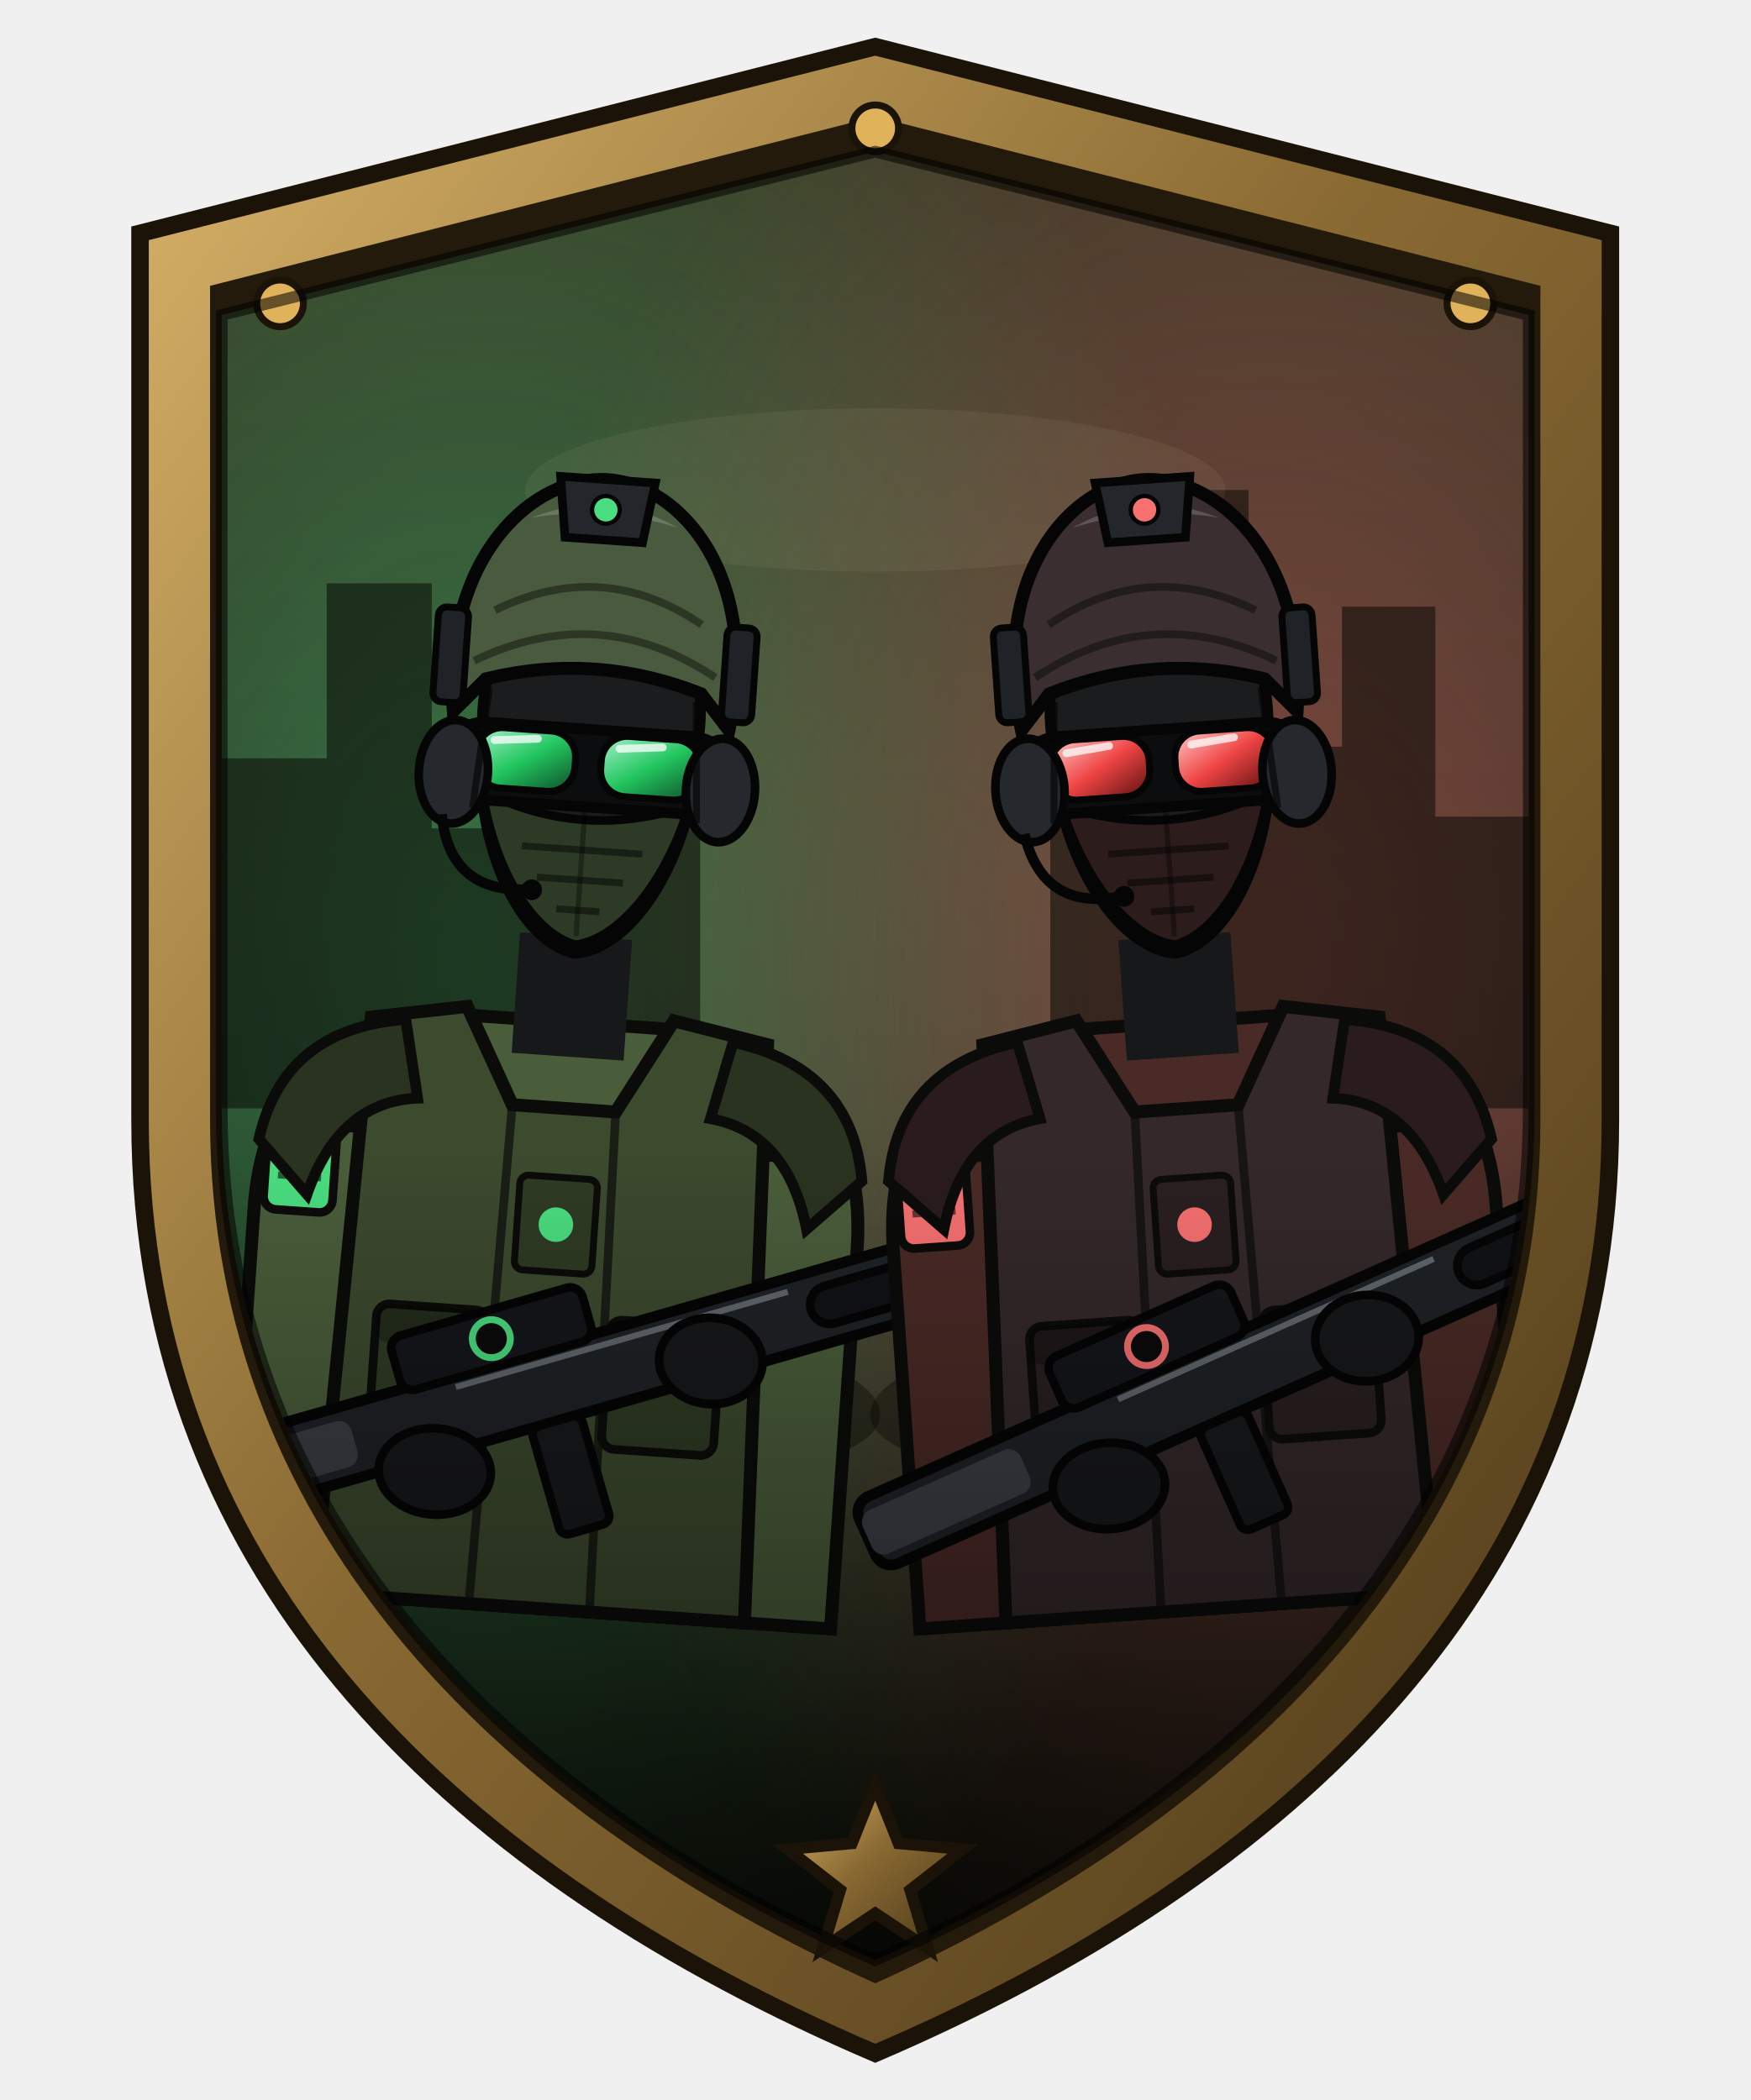
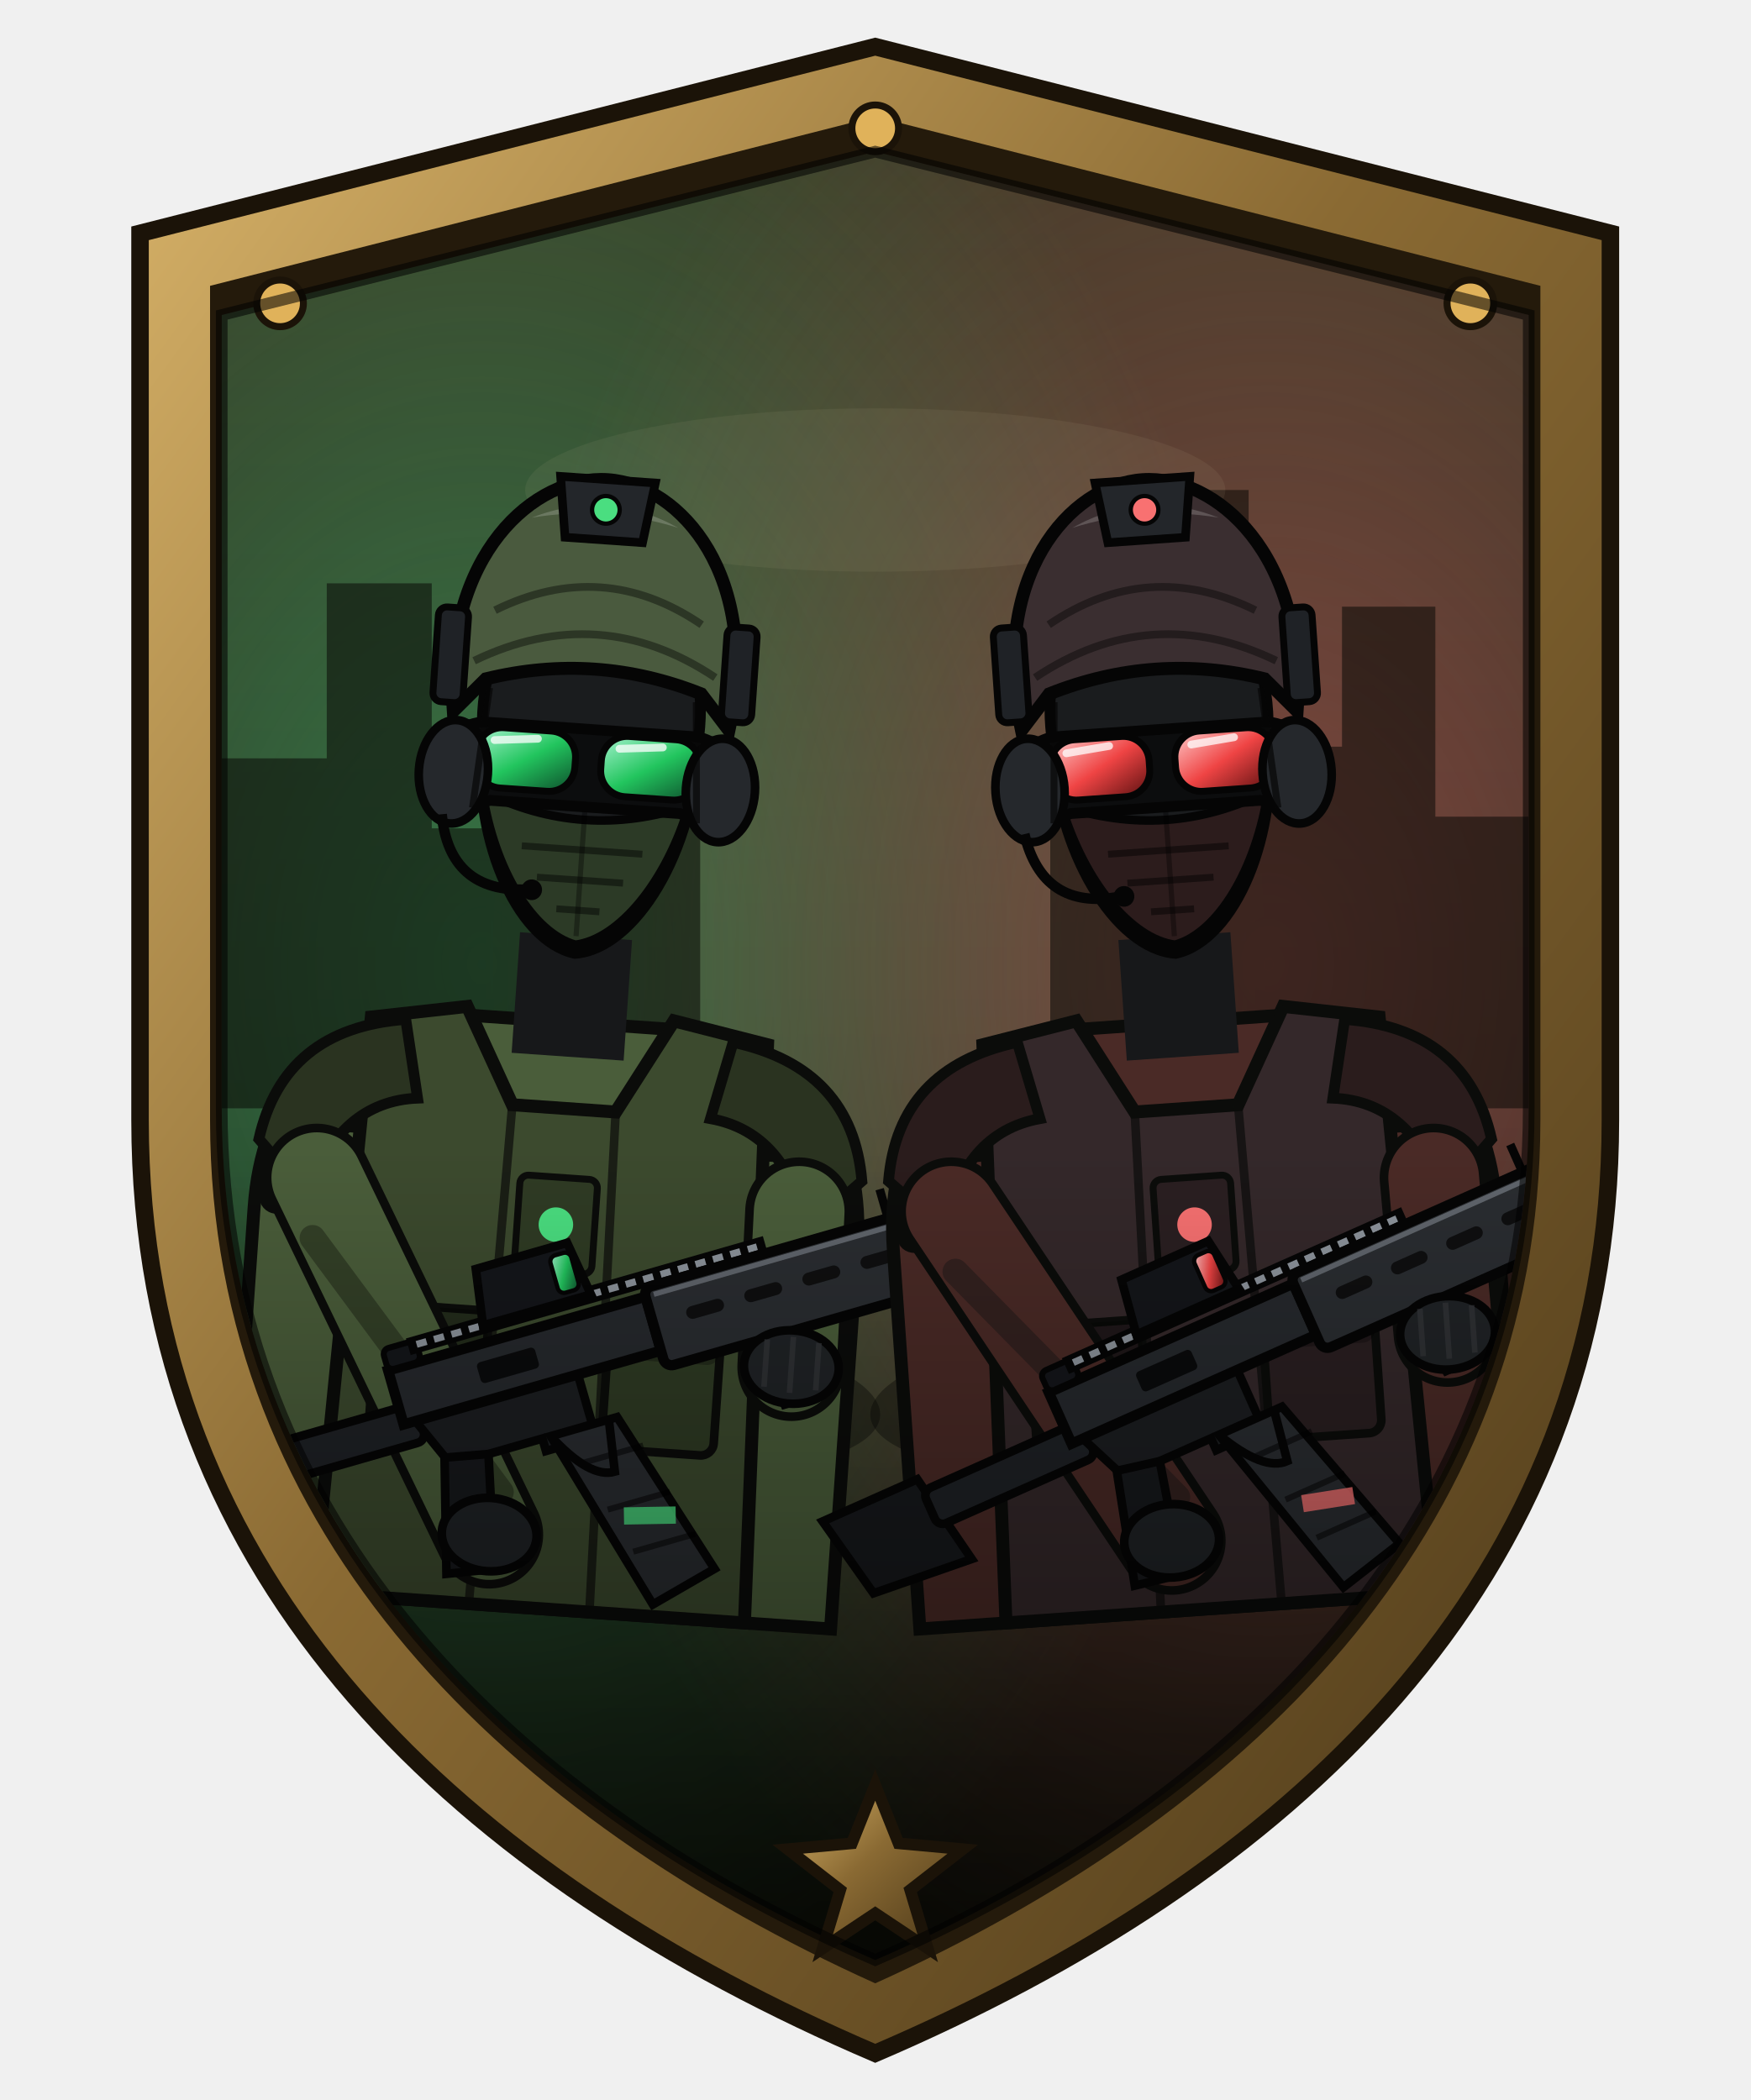
<svg xmlns="http://www.w3.org/2000/svg" viewBox="0 0 300 360" role="img" aria-label="The Ruins">
  <defs>
    <linearGradient id="bronze" x1="0" y1="0" x2="1" y2="1">
      <stop offset="0" stop-color="#d9b46a" />
      <stop offset=".45" stop-color="#8a6a33" />
      <stop offset="1" stop-color="#4a3718" />
    </linearGradient>
    <linearGradient id="sky" x1="0" y1="0" x2="0" y2="1">
      <stop offset="0" stop-color="#3b3a26" />
      <stop offset=".5" stop-color="#23251a" />
      <stop offset="1" stop-color="#101209" />
    </linearGradient>
    <radialGradient id="gglow" cx=".2" cy=".45" r=".6">
      <stop offset="0" stop-color="#4ade80" stop-opacity=".42" />
      <stop offset="1" stop-color="#4ade80" stop-opacity="0" />
    </radialGradient>
    <radialGradient id="rglow" cx=".8" cy=".45" r=".6">
      <stop offset="0" stop-color="#f87171" stop-opacity=".42" />
      <stop offset="1" stop-color="#f87171" stop-opacity="0" />
    </radialGradient>
    <linearGradient id="glens" x1="0" y1="0" x2="1" y2="1">
      <stop offset="0" stop-color="#a7f3d0" />
      <stop offset=".5" stop-color="#22c55e" />
      <stop offset="1" stop-color="#0d4a2a" />
    </linearGradient>
    <linearGradient id="rlens" x1="0" y1="0" x2="1" y2="1">
      <stop offset="0" stop-color="#fecaca" />
      <stop offset=".5" stop-color="#ef4444" />
      <stop offset="1" stop-color="#5a1010" />
    </linearGradient>
    <linearGradient id="shade" x1="0" y1="0" x2="0" y2="1">
      <stop offset=".55" stop-color="#000" stop-opacity="0" />
      <stop offset="1" stop-color="#000" stop-opacity=".6" />
    </linearGradient>
    <clipPath id="inside">
      <path d="M150 26 L262 54 L262 190 C262 262 210 310 150 336 C90 310 38 262 38 190 L38 54Z" />
    </clipPath>
    <g id="g">
      <ellipse cx="0" cy="150" rx="78" ry="20" fill="#000" opacity=".35" />
      <path d="M-70 200 L-70 112 Q-70 74 -34 64 L34 64 Q70 74 70 112 L70 200Z" fill="#4a5d3a" stroke="#0b0c0a" stroke-width="3" />
      <path d="M-46 66 L-24 62 L-12 84 L12 84 L24 62 L46 66 L50 200 L-50 200Z" fill="#3c4a2e" stroke="#0b0c0a" stroke-width="3" />
      <path d="M-24 62 L-12 84 L-14 200 M24 62 L12 84 L14 200" stroke="#0b0c0a" stroke-width="2" fill="none" opacity=".7" />
      <rect x="-40" y="132" width="26" height="30" rx="3" fill="#2f3b24" stroke="#0b0c0a" stroke-width="2" />
      <rect x="14" y="132" width="26" height="30" rx="3" fill="#2f3b24" stroke="#0b0c0a" stroke-width="2" />
      <rect x="-40" y="132" width="26" height="9" rx="3" fill="#000" opacity=".25" />
      <rect x="14" y="132" width="26" height="9" rx="3" fill="#000" opacity=".25" />
      <rect x="-9" y="100" width="18" height="22" rx="2" fill="#2f3b24" stroke="#0b0c0a" stroke-width="1.6" />
      <circle cx="0" cy="111" r="4" fill="#4ade80" />
      <path d="M-46 92 H-52 M46 92 H52" stroke="#0b0c0a" stroke-width="2" />
      <rect x="-68" y="92" width="16" height="20" rx="3" fill="#4ade80" stroke="#0b0c0a" stroke-width="2" />
      <path d="M-65 98 H-55 M-65 104 H-55" stroke="#0b0c0a" stroke-width="1.6" opacity=".6" />
      <path d="M-70 96 Q-66 70 -38 66 L-34 84 Q-52 86 -58 108Z M70 96 Q66 70 38 66 L34 84 Q52 86 58 108Z" fill="#2a3320" stroke="#0b0c0a" stroke-width="2.5" />
      <rect x="-13" y="44" width="26" height="28" fill="#17181a" />
+       <path d="M-56 104 L-10.4 183.7" stroke="#0b0c0a" stroke-width="25" stroke-linecap="round" />
+       <path d="M-56 104 L-10.4 183.7" stroke="#4a5d3a" stroke-width="21" stroke-linecap="round" />
+       <path d="M56 104 L56.7 140.1" stroke="#0b0c0a" stroke-width="25" stroke-linecap="round" />
+       <path d="M56 104 L56.7 140.1" stroke="#4a5d3a" stroke-width="21" stroke-linecap="round" />
+       <path d="M-56 118 L-8.4 173.7" stroke="#2a3320" stroke-width="6" stroke-linecap="round" opacity=".7" />
      <g transform="rotate(-20 0 148)">
-         <rect x="-86" y="140" width="176" height="17" rx="4" fill="#1f2226" stroke="#050505" stroke-width="2.5" />
-         <rect x="-86" y="143" width="40" height="11" rx="3" fill="#3a3f45" />
-         <rect x="-32" y="128" width="46" height="13" rx="3" fill="#14161a" stroke="#050505" stroke-width="2" />
-         <circle cx="-9" cy="134.5" r="4.4" fill="#0a0b0c" stroke="#4ade80" stroke-width="1.6" />
-         <rect x="-6" y="157" width="12" height="26" rx="2" fill="#17191c" stroke="#050505" stroke-width="2" />
-         <rect x="64" y="144" width="52" height="9" rx="4.5" fill="#101215" stroke="#050505" stroke-width="2" />
-         <path d="M-20 143 H60" stroke="#8d949c" stroke-width="1.4" opacity=".6" />
+         <path d="M-94 141 L-70 141 L-66 163 L-90 161Z" fill="#17191c" stroke="#050505" stroke-width="2" />
+         <rect x="-70" y="144" width="40" height="9" rx="2" fill="#1f2226" stroke="#050505" stroke-width="2" />
+         <path d="M-32 146 L8 146 L8 163 L-4 163 L-4 160 L-26 160Z" fill="#1c1e21" stroke="#050505" stroke-width="2" />
+         <path d="M-27 158 L-17 160 L-23 186 L-34 184Z" fill="#17191c" stroke="#050505" stroke-width="2" />
+         <path d="M-2 160 L14 160 L26 200 L10 204Z" fill="#2a2d31" stroke="#050505" stroke-width="2" />
+         <path d="M3 168 L18 168 M6 180 L21 180 M9 191 L24 191" stroke="#000" stroke-width="1.4" opacity=".5" />
+         <rect x="9" y="182" width="12" height="4" fill="#4ade80" opacity=".85" transform="rotate(15 15 184)" />
+         <path d="M-2 160 Q4 172 10 172 L12 160" fill="none" stroke="#050505" stroke-width="2" />
+         <path d="M-34 135 L28 135 L28 148 L-34 148Z" fill="#26292d" stroke="#050505" stroke-width="2.4" />
+         <rect x="-34" y="130" width="8" height="5" rx="1.5" fill="#14161a" stroke="#050505" stroke-width="1.4" />
+         <rect x="-14" y="139" width="14" height="5" rx="1" fill="#0a0b0c" />
+         <path d="M-28 131 H58" stroke="#050505" stroke-width="4" />
+         <path d="M-26 131 H56" stroke="#8d949c" stroke-width="1.6" stroke-dasharray="2.4 1.8" />
+         <path d="M-8 118 L14 118 L16 131 L-10 131Z" fill="#14161a" stroke="#050505" stroke-width="2" />
+         <rect x="9" y="120" width="5" height="9" rx="1.5" fill="url(#glens)" stroke="#050505" stroke-width="1" />
+         <rect x="28" y="133" width="66" height="19" rx="2" fill="#2a2d31" stroke="#050505" stroke-width="2.4" />
+         <g fill="#050505" opacity=".75">
+           <rect x="36" y="140" width="9" height="3" rx="1.5" />
+           <rect x="50" y="140" width="9" height="3" rx="1.5" />
+           <rect x="64" y="140" width="9" height="3" rx="1.5" />
+           <rect x="78" y="140" width="9" height="3" rx="1.5" />
+         </g>
+         <path d="M30 135 H92" stroke="#8d949c" stroke-width="1.2" opacity=".55" />
+         <path d="M50 152 L58 152 L56 168 L52 168Z" fill="#17191c" stroke="#050505" stroke-width="1.8" />
+         <rect x="94" y="140" width="11" height="6" fill="#1a1c1f" stroke="#050505" stroke-width="1.6" />
+         <rect x="104" y="136" width="36" height="14" rx="4" fill="#15171a" stroke="#050505" stroke-width="2.4" />
+         <path d="M110 138 H136" stroke="#8d949c" stroke-width="1.2" opacity=".5" />
+         <path d="M86 126 L88 126 L88 133 L86 133Z" fill="#050505" />
      </g>
-       <ellipse cx="-24" cy="170" rx="13" ry="10" fill="#17181a" stroke="#050505" stroke-width="2" />
-       <ellipse cx="38" cy="140" rx="12" ry="10" fill="#17181a" stroke="#050505" stroke-width="2" />
+       <ellipse cx="-10.4" cy="183.7" rx="11" ry="8.5" fill="#202326" stroke="#050505" stroke-width="2" />
+       <ellipse cx="56.7" cy="140.1" rx="11" ry="8.5" fill="#202326" stroke="#050505" stroke-width="2" />
+       <path d="M50.7 134.1 L50.7 145.1 M56.7 133.1 L56.7 146.1 M62.7 134.1 L62.7 145.1" stroke="#34373b" stroke-width="1.3" opacity=".7" />
      <path d="M-25 -2 C-27 -26 -14 -40 0 -40 C14 -40 27 -26 25 -2 C26 22 14 46 0 48 C-14 46 -26 22 -25 -2Z" fill="#1a1c1e" stroke="#050505" stroke-width="2.5" />
      <path d="M-24 12 C-20 30 -10 44 0 46 C10 44 20 30 24 12 Q0 22 -24 12Z" fill="#2c3a26" stroke="#050505" stroke-width="2" />
      <path d="M-14 24 H14 M-10 31 H10 M-5 38 H5" stroke="#000" stroke-width="1.6" opacity=".45" />
      <path d="M0 14 V44" stroke="#000" stroke-width="1.2" opacity=".35" />
      <path d="M-36 4 Q-30 -4 -24 -4 H24 Q30 -4 36 4 L33 12 Q28 16 22 14 L-22 14 Q-28 16 -33 12Z" fill="#0c0d0e" stroke="#050505" stroke-width="2.5" />
      <rect x="-26" y="-3" width="23" height="14" rx="6" fill="url(#glens)" stroke="#050505" stroke-width="1.6" />
      <rect x="3" y="-3" width="23" height="14" rx="6" fill="url(#glens)" stroke="#050505" stroke-width="1.6" />
      <path d="M-22 0 L-12 -1 M7 0 L17 -1" stroke="#fff" stroke-width="1.8" stroke-linecap="round" opacity=".75" />
      <path d="M-32 -6 C-37 -42 -17 -62 0 -62 C17 -62 37 -42 32 -6 L25 -14 Q0 -22 -25 -14Z" fill="#4a5a3e" stroke="#050505" stroke-width="3" />
      <path d="M-24 -30 Q0 -44 24 -30 M-28 -18 Q0 -34 28 -18" stroke="#000" stroke-width="1.8" fill="none" opacity=".4" />
      <path d="M-17 -52 Q0 -60 17 -52 Q0 -56 -17 -52Z" fill="#fff" opacity=".18" />
      <path d="M-11 -62 L11 -62 L9 -48 L-9 -48Z" fill="#23262a" stroke="#050505" stroke-width="2" />
      <circle cx="0" cy="-55" r="3.2" fill="#4ade80" stroke="#050505" stroke-width="1" />
      <rect x="-37" y="-30" width="7" height="22" rx="2" fill="#1f2226" stroke="#050505" stroke-width="1.6" />
      <rect x="30" y="-30" width="7" height="22" rx="2" fill="#1f2226" stroke="#050505" stroke-width="1.6" />
      <ellipse cx="-31" cy="8" rx="8" ry="12" fill="#25282c" stroke="#050505" stroke-width="2" />
      <ellipse cx="31" cy="8" rx="8" ry="12" fill="#25282c" stroke="#050505" stroke-width="2" />
      <path d="M-33 18 Q-30 36 -12 34" stroke="#050505" stroke-width="2.4" fill="none" />
      <circle cx="-11" cy="34" r="2.4" fill="#050505" />
      <path d="M-24 -12 L-26 16 M24 -12 L26 16" stroke="#050505" stroke-width="1.6" opacity=".7" />
    </g>
    <g id="r">
      <ellipse cx="0" cy="150" rx="78" ry="20" fill="#000" opacity=".35" />
      <path d="M-70 200 L-70 112 Q-70 74 -34 64 L34 64 Q70 74 70 112 L70 200Z" fill="#4a2a26" stroke="#0b0c0a" stroke-width="3" />
      <path d="M-46 66 L-24 62 L-12 84 L12 84 L24 62 L46 66 L50 200 L-50 200Z" fill="#34282a" stroke="#0b0c0a" stroke-width="3" />
      <path d="M-24 62 L-12 84 L-14 200 M24 62 L12 84 L14 200" stroke="#0b0c0a" stroke-width="2" fill="none" opacity=".7" />
      <rect x="-40" y="132" width="26" height="30" rx="3" fill="#2a1f21" stroke="#0b0c0a" stroke-width="2" />
      <rect x="14" y="132" width="26" height="30" rx="3" fill="#2a1f21" stroke="#0b0c0a" stroke-width="2" />
      <rect x="-40" y="132" width="26" height="9" rx="3" fill="#000" opacity=".25" />
      <rect x="14" y="132" width="26" height="9" rx="3" fill="#000" opacity=".25" />
      <rect x="-9" y="100" width="18" height="22" rx="2" fill="#2a1f21" stroke="#0b0c0a" stroke-width="1.6" />
      <circle cx="0" cy="111" r="4" fill="#f87171" />
      <path d="M-46 92 H-52 M46 92 H52" stroke="#0b0c0a" stroke-width="2" />
      <rect x="-68" y="92" width="16" height="20" rx="3" fill="#f87171" stroke="#0b0c0a" stroke-width="2" />
      <path d="M-65 98 H-55 M-65 104 H-55" stroke="#0b0c0a" stroke-width="1.6" opacity=".6" />
      <path d="M-70 96 Q-66 70 -38 66 L-34 84 Q-52 86 -58 108Z M70 96 Q66 70 38 66 L34 84 Q52 86 58 108Z" fill="#2a1c1c" stroke="#0b0c0a" stroke-width="2.5" />
      <rect x="-13" y="44" width="26" height="28" fill="#17181a" />
+       <path d="M-56 104 L-10.4 183.7" stroke="#0b0c0a" stroke-width="25" stroke-linecap="round" />
+       <path d="M-56 104 L-10.4 183.7" stroke="#4a2a26" stroke-width="21" stroke-linecap="round" />
+       <path d="M56 104 L56.7 140.1" stroke="#0b0c0a" stroke-width="25" stroke-linecap="round" />
+       <path d="M56 104 L56.7 140.1" stroke="#4a2a26" stroke-width="21" stroke-linecap="round" />
+       <path d="M-56 118 L-8.4 173.7" stroke="#2a1c1c" stroke-width="6" stroke-linecap="round" opacity=".7" />
      <g transform="rotate(-20 0 148)">
-         <rect x="-86" y="140" width="176" height="17" rx="4" fill="#1f2226" stroke="#050505" stroke-width="2.5" />
-         <rect x="-86" y="143" width="40" height="11" rx="3" fill="#3a3f45" />
-         <rect x="-32" y="128" width="46" height="13" rx="3" fill="#14161a" stroke="#050505" stroke-width="2" />
-         <circle cx="-9" cy="134.5" r="4.4" fill="#0a0b0c" stroke="#f87171" stroke-width="1.6" />
-         <rect x="-6" y="157" width="12" height="26" rx="2" fill="#17191c" stroke="#050505" stroke-width="2" />
-         <rect x="64" y="144" width="52" height="9" rx="4.5" fill="#101215" stroke="#050505" stroke-width="2" />
-         <path d="M-20 143 H60" stroke="#8d949c" stroke-width="1.4" opacity=".6" />
+         <path d="M-94 141 L-70 141 L-66 163 L-90 161Z" fill="#17191c" stroke="#050505" stroke-width="2" />
+         <rect x="-70" y="144" width="40" height="9" rx="2" fill="#1f2226" stroke="#050505" stroke-width="2" />
+         <path d="M-32 146 L8 146 L8 163 L-4 163 L-4 160 L-26 160Z" fill="#1c1e21" stroke="#050505" stroke-width="2" />
+         <path d="M-27 158 L-17 160 L-23 186 L-34 184Z" fill="#17191c" stroke="#050505" stroke-width="2" />
+         <path d="M-2 160 L14 160 L26 200 L10 204Z" fill="#2a2d31" stroke="#050505" stroke-width="2" />
+         <path d="M3 168 L18 168 M6 180 L21 180 M9 191 L24 191" stroke="#000" stroke-width="1.4" opacity=".5" />
+         <rect x="9" y="182" width="12" height="4" fill="#f87171" opacity=".85" transform="rotate(15 15 184)" />
+         <path d="M-2 160 Q4 172 10 172 L12 160" fill="none" stroke="#050505" stroke-width="2" />
+         <path d="M-34 135 L28 135 L28 148 L-34 148Z" fill="#26292d" stroke="#050505" stroke-width="2.4" />
+         <rect x="-34" y="130" width="8" height="5" rx="1.5" fill="#14161a" stroke="#050505" stroke-width="1.4" />
+         <rect x="-14" y="139" width="14" height="5" rx="1" fill="#0a0b0c" />
+         <path d="M-28 131 H58" stroke="#050505" stroke-width="4" />
+         <path d="M-26 131 H56" stroke="#8d949c" stroke-width="1.6" stroke-dasharray="2.4 1.8" />
+         <path d="M-8 118 L14 118 L16 131 L-10 131Z" fill="#14161a" stroke="#050505" stroke-width="2" />
+         <rect x="9" y="120" width="5" height="9" rx="1.5" fill="url(#rlens)" stroke="#050505" stroke-width="1" />
+         <rect x="28" y="133" width="66" height="19" rx="2" fill="#2a2d31" stroke="#050505" stroke-width="2.4" />
+         <g fill="#050505" opacity=".75">
+           <rect x="36" y="140" width="9" height="3" rx="1.5" />
+           <rect x="50" y="140" width="9" height="3" rx="1.5" />
+           <rect x="64" y="140" width="9" height="3" rx="1.5" />
+           <rect x="78" y="140" width="9" height="3" rx="1.5" />
+         </g>
+         <path d="M30 135 H92" stroke="#8d949c" stroke-width="1.2" opacity=".55" />
+         <path d="M50 152 L58 152 L56 168 L52 168Z" fill="#17191c" stroke="#050505" stroke-width="1.8" />
+         <rect x="94" y="140" width="11" height="6" fill="#1a1c1f" stroke="#050505" stroke-width="1.6" />
+         <rect x="104" y="136" width="36" height="14" rx="4" fill="#15171a" stroke="#050505" stroke-width="2.4" />
+         <path d="M110 138 H136" stroke="#8d949c" stroke-width="1.2" opacity=".5" />
+         <path d="M86 126 L88 126 L88 133 L86 133Z" fill="#050505" />
      </g>
-       <ellipse cx="-24" cy="170" rx="13" ry="10" fill="#17181a" stroke="#050505" stroke-width="2" />
-       <ellipse cx="38" cy="140" rx="12" ry="10" fill="#17181a" stroke="#050505" stroke-width="2" />
+       <ellipse cx="-10.4" cy="183.7" rx="11" ry="8.5" fill="#202326" stroke="#050505" stroke-width="2" />
+       <ellipse cx="56.7" cy="140.1" rx="11" ry="8.5" fill="#202326" stroke="#050505" stroke-width="2" />
+       <path d="M50.7 134.1 L50.7 145.1 M56.7 133.1 L56.7 146.1 M62.7 134.1 L62.7 145.1" stroke="#34373b" stroke-width="1.3" opacity=".7" />
      <path d="M-25 -2 C-27 -26 -14 -40 0 -40 C14 -40 27 -26 25 -2 C26 22 14 46 0 48 C-14 46 -26 22 -25 -2Z" fill="#1a1c1e" stroke="#050505" stroke-width="2.5" />
      <path d="M-24 12 C-20 30 -10 44 0 46 C10 44 20 30 24 12 Q0 22 -24 12Z" fill="#2c1c1c" stroke="#050505" stroke-width="2" />
      <path d="M-14 24 H14 M-10 31 H10 M-5 38 H5" stroke="#000" stroke-width="1.6" opacity=".45" />
      <path d="M0 14 V44" stroke="#000" stroke-width="1.2" opacity=".35" />
      <path d="M-36 4 Q-30 -4 -24 -4 H24 Q30 -4 36 4 L33 12 Q28 16 22 14 L-22 14 Q-28 16 -33 12Z" fill="#0c0d0e" stroke="#050505" stroke-width="2.5" />
      <rect x="-26" y="-3" width="23" height="14" rx="6" fill="url(#rlens)" stroke="#050505" stroke-width="1.6" />
      <rect x="3" y="-3" width="23" height="14" rx="6" fill="url(#rlens)" stroke="#050505" stroke-width="1.6" />
      <path d="M-22 0 L-12 -1 M7 0 L17 -1" stroke="#fff" stroke-width="1.8" stroke-linecap="round" opacity=".75" />
      <path d="M-32 -6 C-37 -42 -17 -62 0 -62 C17 -62 37 -42 32 -6 L25 -14 Q0 -22 -25 -14Z" fill="#3a2e30" stroke="#050505" stroke-width="3" />
      <path d="M-24 -30 Q0 -44 24 -30 M-28 -18 Q0 -34 28 -18" stroke="#000" stroke-width="1.8" fill="none" opacity=".4" />
      <path d="M-17 -52 Q0 -60 17 -52 Q0 -56 -17 -52Z" fill="#fff" opacity=".18" />
      <path d="M-11 -62 L11 -62 L9 -48 L-9 -48Z" fill="#23262a" stroke="#050505" stroke-width="2" />
      <circle cx="0" cy="-55" r="3.2" fill="#f87171" stroke="#050505" stroke-width="1" />
      <rect x="-37" y="-30" width="7" height="22" rx="2" fill="#1f2226" stroke="#050505" stroke-width="1.6" />
      <rect x="30" y="-30" width="7" height="22" rx="2" fill="#1f2226" stroke="#050505" stroke-width="1.6" />
      <ellipse cx="-31" cy="8" rx="8" ry="12" fill="#25282c" stroke="#050505" stroke-width="2" />
      <ellipse cx="31" cy="8" rx="8" ry="12" fill="#25282c" stroke="#050505" stroke-width="2" />
      <path d="M-33 18 Q-30 36 -12 34" stroke="#050505" stroke-width="2.4" fill="none" />
      <circle cx="-11" cy="34" r="2.4" fill="#050505" />
      <path d="M-24 -12 L-26 16 M24 -12 L26 16" stroke="#050505" stroke-width="1.6" opacity=".7" />
    </g>
  </defs>
  <path d="M150 8 L276 40 L276 192 C276 272 220 322 150 352 C80 322 24 272 24 192 L24 40Z" fill="url(#bronze)" stroke="#1b1308" stroke-width="3" />
  <path d="M150 20 L264 49 L264 192 C264 264 212 312 150 340 C88 312 36 264 36 192 L36 49Z" fill="#241a0b" />
  <path d="M150 26 L262 54 L262 190 C262 262 210 310 150 336 C90 310 38 262 38 190 L38 54Z" fill="url(#sky)" />
  <g clip-path="url(#inside)">
    <rect x="38" y="26" width="224" height="310" fill="url(#gglow)" />
    <rect x="38" y="26" width="224" height="310" fill="url(#rglow)" />
    <path d="M38 190 L38 130 L56 130 L56 100 L74 100 L74 142 L90 142 L90 92 L108 92 L108 120 L120 120 L120 190Z M180 190 L180 118 L196 118 L196 84 L214 84 L214 128 L230 128 L230 104 L246 104 L246 140 L262 140 L262 190Z" fill="#090a06" opacity=".55" />
    <ellipse cx="150" cy="84" rx="60" ry="14" fill="#cbbd96" opacity=".08" />
    <g transform="translate(101 128) rotate(4) scale(.74)">
      <use href="#g" />
    </g>
    <g transform="translate(199 128) rotate(-4) scale(.74)">
      <use href="#r" />
    </g>
    <rect x="38" y="26" width="224" height="310" fill="url(#shade)" />
  </g>
  <path d="M150 306 L154 316 L165 317 L156 324 L159 334 L150 328 L141 334 L144 324 L135 317 L146 316Z" fill="url(#bronze)" stroke="#1b1308" stroke-width="2" />
  <g fill="#e0b25a" stroke="#1b1308" stroke-width="1.2">
    <circle cx="48" cy="52" r="4" />
    <circle cx="252" cy="52" r="4" />
    <circle cx="150" cy="22" r="4" />
  </g>
  <path d="M150 26 L262 54 L262 190 C262 262 210 310 150 336 C90 310 38 262 38 190 L38 54Z" fill="none" stroke="#000" stroke-opacity=".55" stroke-width="2" />
</svg>
